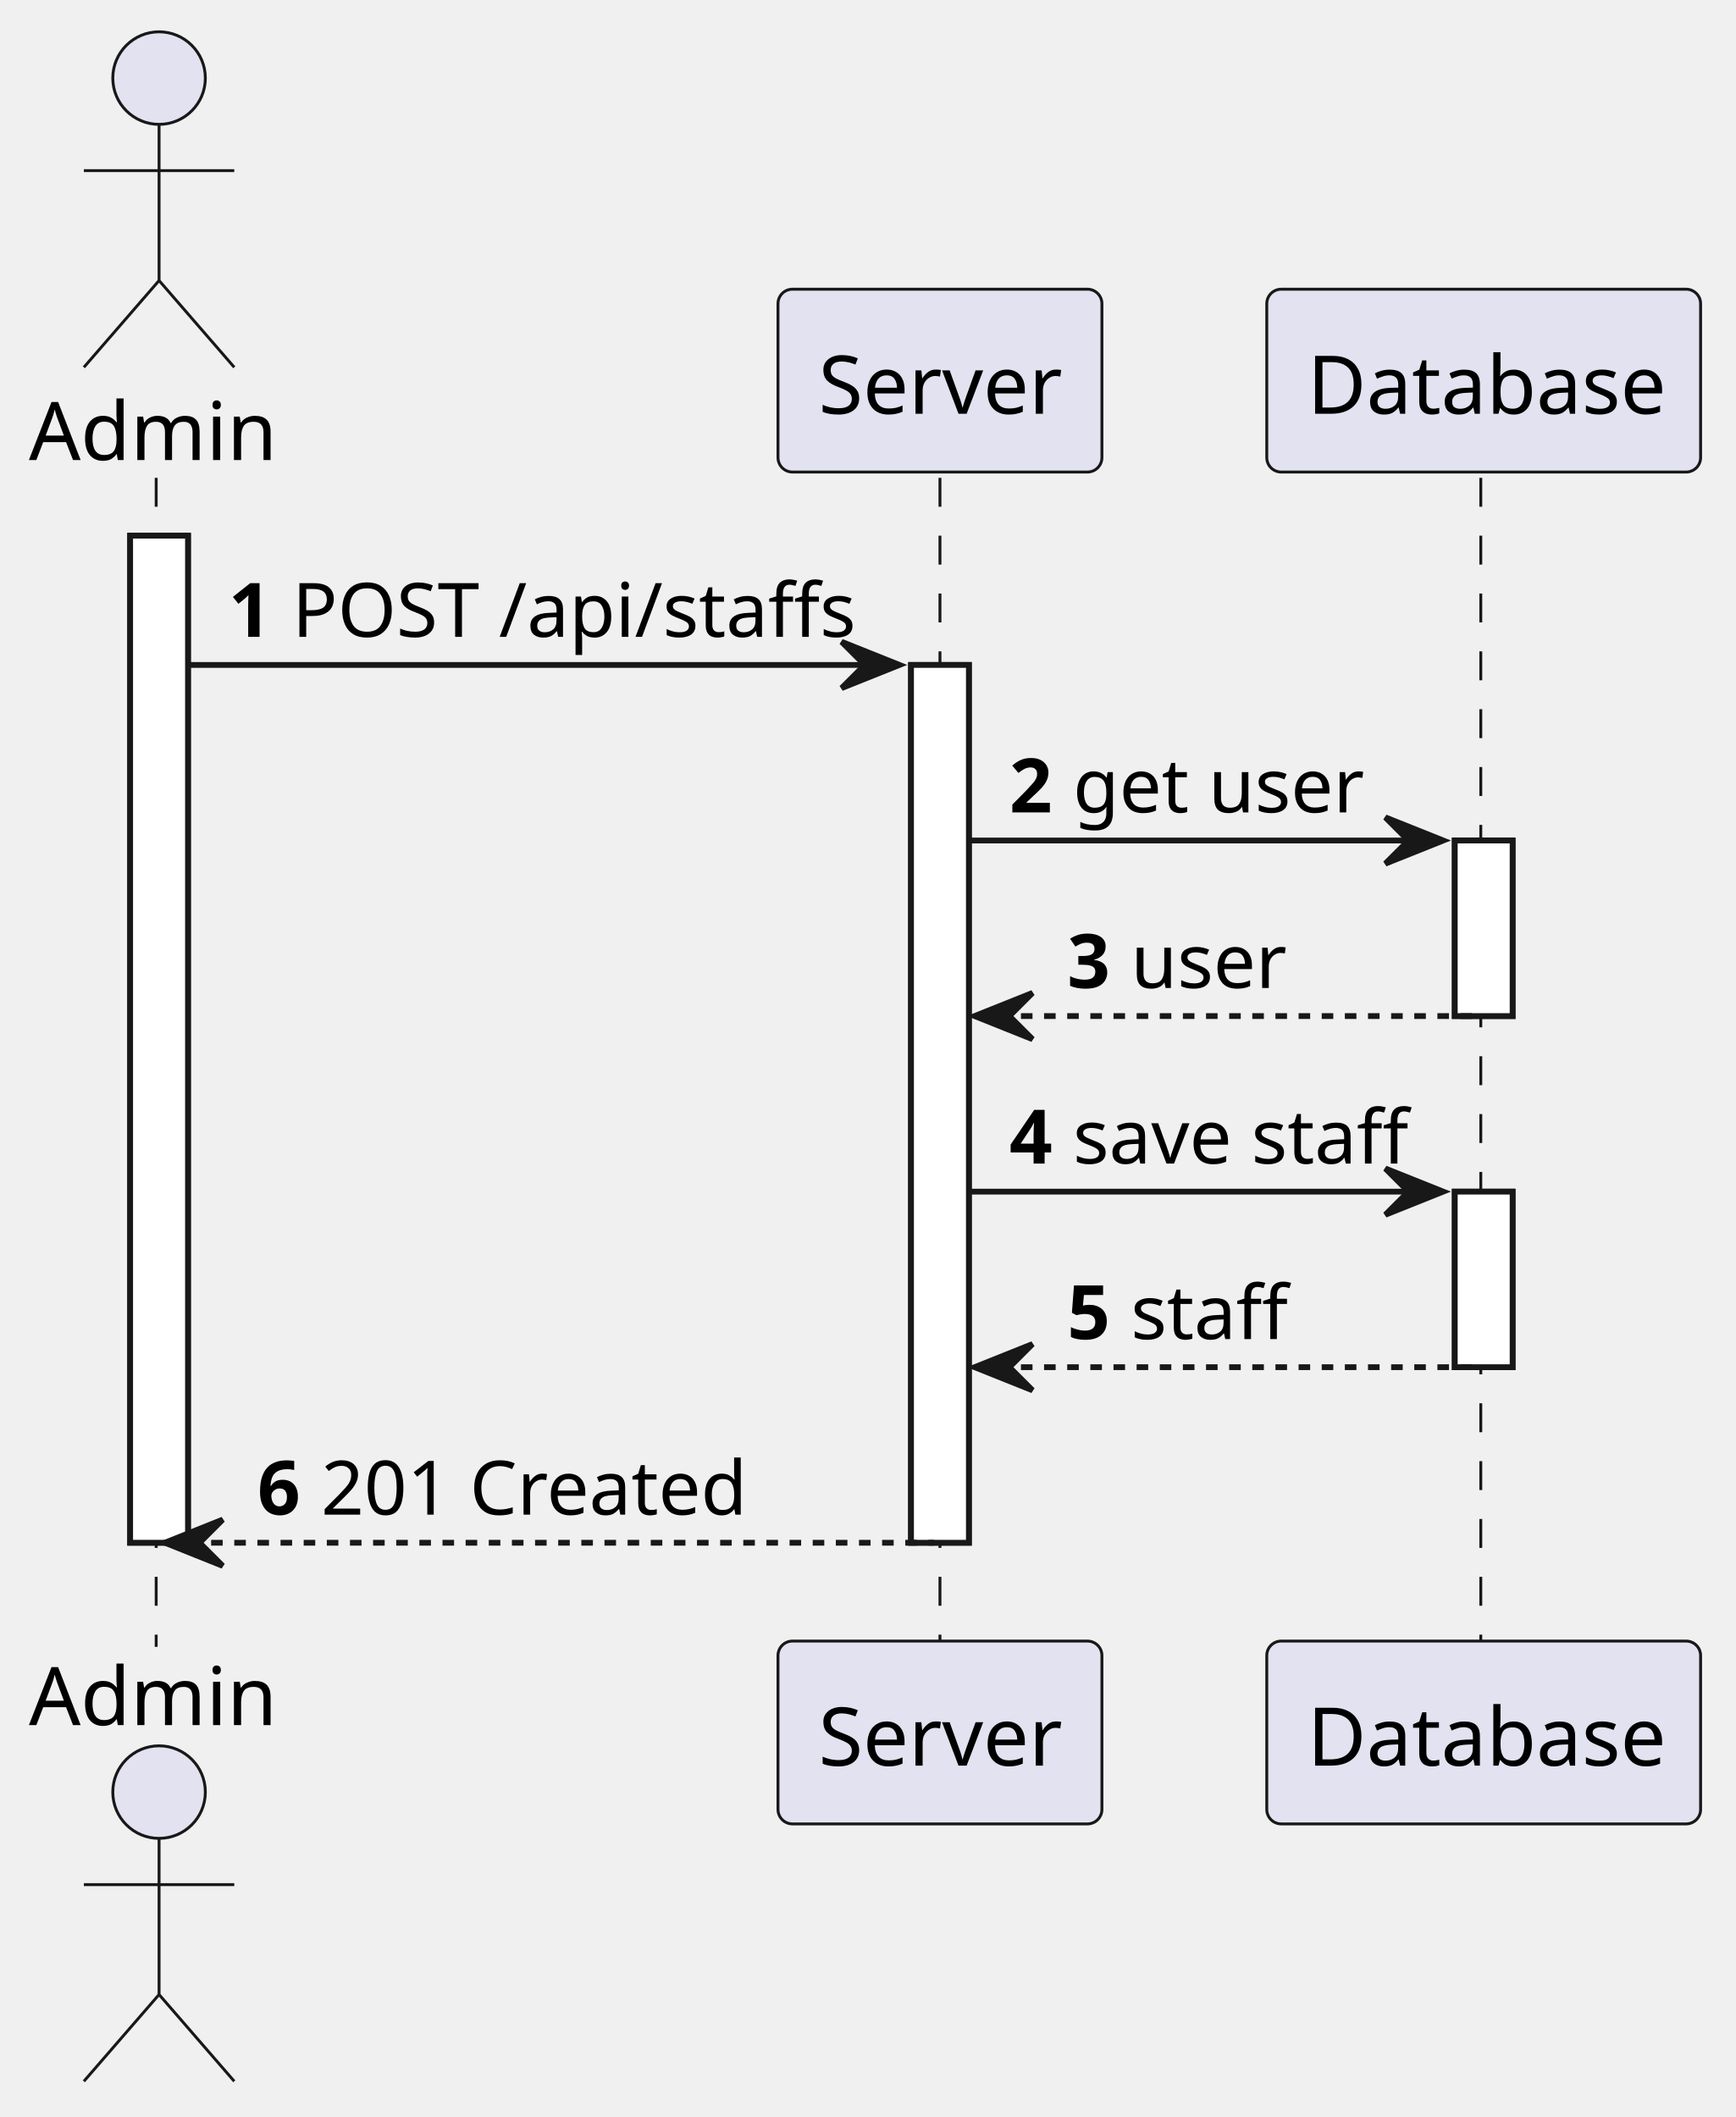
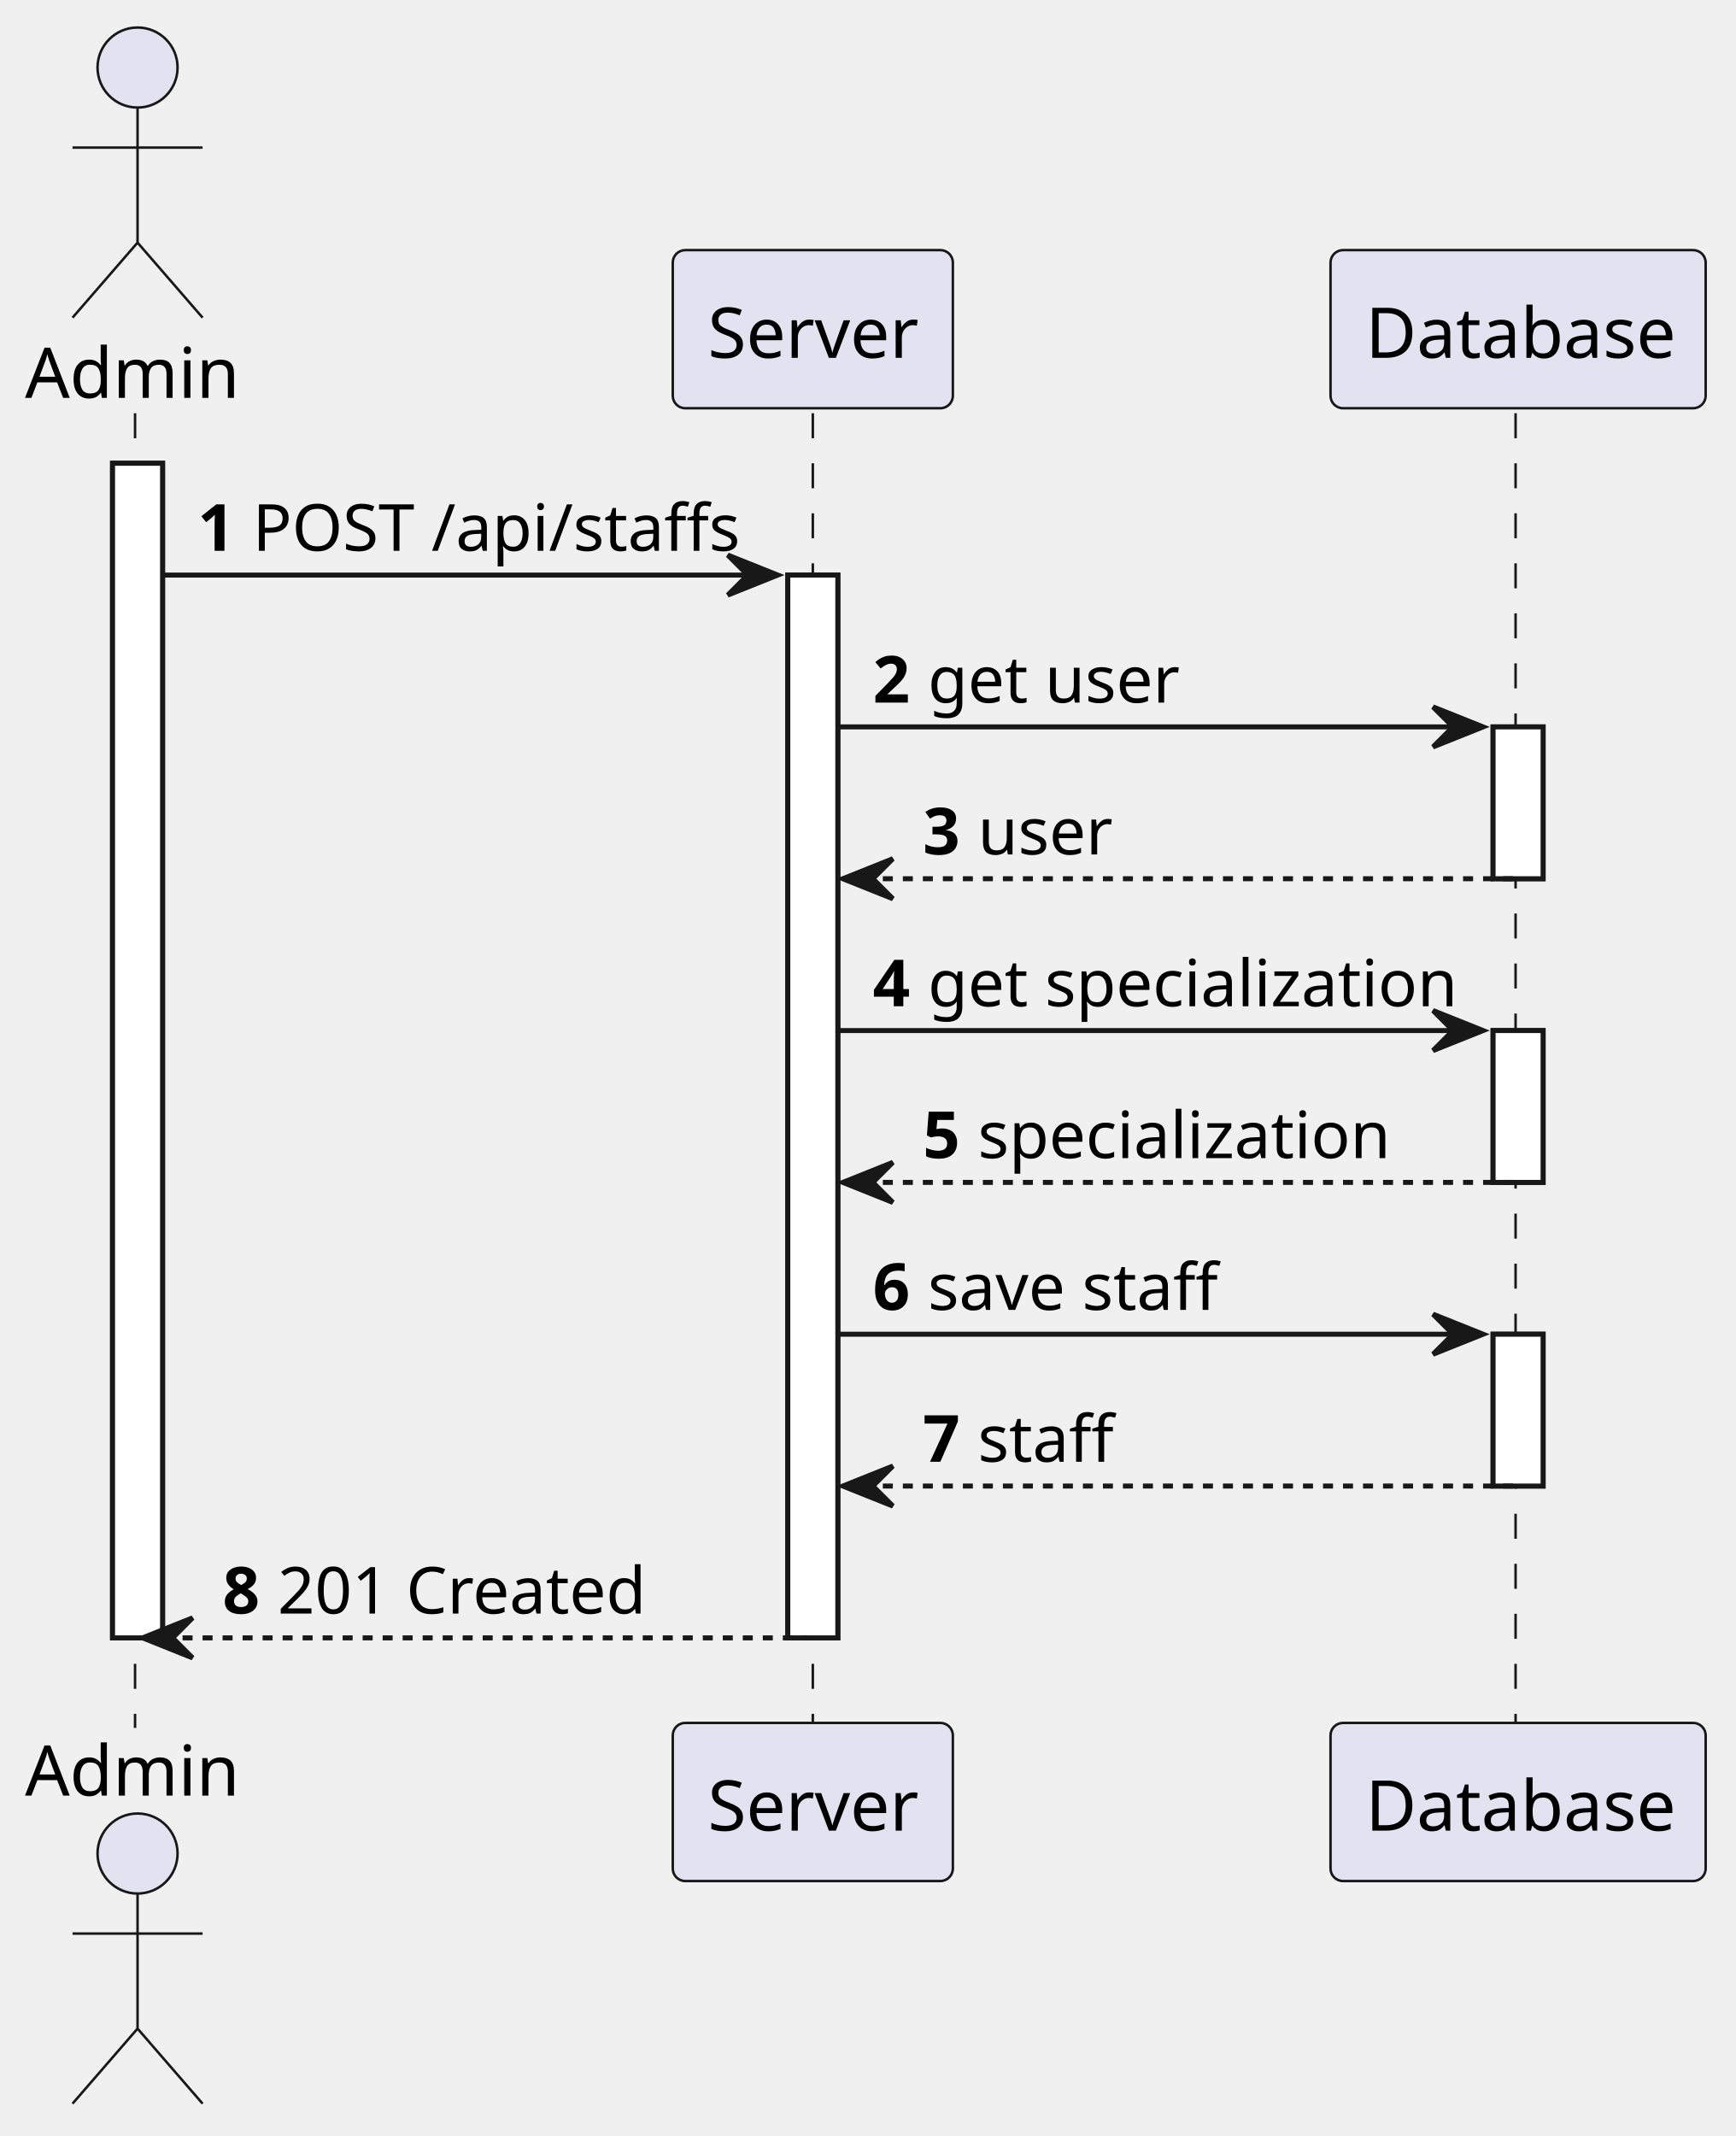
- <svg xmlns="http://www.w3.org/2000/svg" contentStyleType="text/css" height="366px" preserveAspectRatio="none" style="width:300px;height:366px;background:#FFFFFF;" version="1.1" viewBox="0 0 300 366" width="300px" zoomAndPan="magnify">
+ <svg xmlns="http://www.w3.org/2000/svg" contentStyleType="text/css" height="427px" preserveAspectRatio="none" style="width:347px;height:427px;background:#FFFFFF;" version="1.1" viewBox="0 0 347 427" width="347px" zoomAndPan="magnify">
  <defs />
  <g>
-     <rect fill="#FFFFFF" height="174.109" style="stroke:#181818;stroke-width:1.0;" width="10" x="22.5" y="92.609" />
-     <rect fill="#FFFFFF" height="151.758" style="stroke:#181818;stroke-width:1.0;" width="10" x="157.5" y="114.961" />
-     <rect fill="#FFFFFF" height="30.352" style="stroke:#181818;stroke-width:1.0;" width="10" x="251.5" y="145.312" />
-     <rect fill="#FFFFFF" height="30.352" style="stroke:#181818;stroke-width:1.0;" width="10" x="251.5" y="206.016" />
-     <line style="stroke:#181818;stroke-width:0.5;stroke-dasharray:5.0,5.0;" x1="27" x2="27" y1="82.609" y2="284.719" />
-     <line style="stroke:#181818;stroke-width:0.5;stroke-dasharray:5.0,5.0;" x1="162.5" x2="162.5" y1="82.609" y2="284.719" />
-     <line style="stroke:#181818;stroke-width:0.5;stroke-dasharray:5.0,5.0;" x1="256" x2="256" y1="82.609" y2="284.719" />
+     <rect fill="#FFFFFF" height="234.812" style="stroke:#181818;stroke-width:1.0;" width="10" x="22.5" y="92.609" />
+     <rect fill="#FFFFFF" height="212.461" style="stroke:#181818;stroke-width:1.0;" width="10" x="157.5" y="114.961" />
+     <rect fill="#FFFFFF" height="30.352" style="stroke:#181818;stroke-width:1.0;" width="10" x="298.5" y="145.312" />
+     <rect fill="#FFFFFF" height="30.352" style="stroke:#181818;stroke-width:1.0;" width="10" x="298.5" y="206.016" />
+     <rect fill="#FFFFFF" height="30.352" style="stroke:#181818;stroke-width:1.0;" width="10" x="298.5" y="266.719" />
+     <line style="stroke:#181818;stroke-width:0.5;stroke-dasharray:5.0,5.0;" x1="27" x2="27" y1="82.609" y2="345.422" />
+     <line style="stroke:#181818;stroke-width:0.5;stroke-dasharray:5.0,5.0;" x1="162.5" x2="162.5" y1="82.609" y2="345.422" />
+     <line style="stroke:#181818;stroke-width:0.5;stroke-dasharray:5.0,5.0;" x1="303" x2="303" y1="82.609" y2="345.422" />
    <text fill="#000000" font-family="sans-serif" font-size="14" lengthAdjust="spacing" textLength="39" x="5" y="79.533">Admin</text>
    <ellipse cx="27.5" cy="13.5" fill="#E2E2F0" rx="8" ry="8" style="stroke:#181818;stroke-width:0.5;" />
    <path d="M27.5,21.5 L27.5,48.5 M14.5,29.5 L40.5,29.5 M27.5,48.5 L14.5,63.5 M27.5,48.5 L40.5,63.5 " fill="none" style="stroke:#181818;stroke-width:0.5;" />
-     <text fill="#000000" font-family="sans-serif" font-size="14" lengthAdjust="spacing" textLength="39" x="5" y="298.252">Admin</text>
-     <ellipse cx="27.5" cy="309.828" fill="#E2E2F0" rx="8" ry="8" style="stroke:#181818;stroke-width:0.5;" />
-     <path d="M27.5,317.828 L27.5,344.828 M14.5,325.828 L40.5,325.828 M27.5,344.828 L14.5,359.828 M27.5,344.828 L40.5,359.828 " fill="none" style="stroke:#181818;stroke-width:0.5;" />
+     <text fill="#000000" font-family="sans-serif" font-size="14" lengthAdjust="spacing" textLength="39" x="5" y="358.955">Admin</text>
+     <ellipse cx="27.5" cy="370.531" fill="#E2E2F0" rx="8" ry="8" style="stroke:#181818;stroke-width:0.5;" />
+     <path d="M27.5,378.531 L27.5,405.531 M14.5,386.531 L40.5,386.531 M27.5,405.531 L14.5,420.531 M27.5,405.531 L40.5,420.531 " fill="none" style="stroke:#181818;stroke-width:0.5;" />
    <rect fill="#E2E2F0" height="31.609" rx="2.5" ry="2.5" style="stroke:#181818;stroke-width:0.5;" width="56" x="134.5" y="50" />
    <text fill="#000000" font-family="sans-serif" font-size="14" lengthAdjust="spacing" textLength="42" x="141.5" y="71.533">Server</text>
-     <rect fill="#E2E2F0" height="31.609" rx="2.5" ry="2.5" style="stroke:#181818;stroke-width:0.5;" width="56" x="134.5" y="283.719" />
-     <text fill="#000000" font-family="sans-serif" font-size="14" lengthAdjust="spacing" textLength="42" x="141.5" y="305.252">Server</text>
-     <rect fill="#E2E2F0" height="31.609" rx="2.5" ry="2.5" style="stroke:#181818;stroke-width:0.5;" width="75" x="219" y="50" />
-     <text fill="#000000" font-family="sans-serif" font-size="14" lengthAdjust="spacing" textLength="61" x="226" y="71.533">Database</text>
-     <rect fill="#E2E2F0" height="31.609" rx="2.5" ry="2.5" style="stroke:#181818;stroke-width:0.5;" width="75" x="219" y="283.719" />
-     <text fill="#000000" font-family="sans-serif" font-size="14" lengthAdjust="spacing" textLength="61" x="226" y="305.252">Database</text>
-     <rect fill="#FFFFFF" height="174.109" style="stroke:#181818;stroke-width:1.0;" width="10" x="22.5" y="92.609" />
-     <rect fill="#FFFFFF" height="151.758" style="stroke:#181818;stroke-width:1.0;" width="10" x="157.5" y="114.961" />
-     <rect fill="#FFFFFF" height="30.352" style="stroke:#181818;stroke-width:1.0;" width="10" x="251.5" y="145.312" />
-     <rect fill="#FFFFFF" height="30.352" style="stroke:#181818;stroke-width:1.0;" width="10" x="251.5" y="206.016" />
+     <rect fill="#E2E2F0" height="31.609" rx="2.5" ry="2.5" style="stroke:#181818;stroke-width:0.5;" width="56" x="134.5" y="344.422" />
+     <text fill="#000000" font-family="sans-serif" font-size="14" lengthAdjust="spacing" textLength="42" x="141.5" y="365.955">Server</text>
+     <rect fill="#E2E2F0" height="31.609" rx="2.5" ry="2.5" style="stroke:#181818;stroke-width:0.5;" width="75" x="266" y="50" />
+     <text fill="#000000" font-family="sans-serif" font-size="14" lengthAdjust="spacing" textLength="61" x="273" y="71.533">Database</text>
+     <rect fill="#E2E2F0" height="31.609" rx="2.5" ry="2.5" style="stroke:#181818;stroke-width:0.5;" width="75" x="266" y="344.422" />
+     <text fill="#000000" font-family="sans-serif" font-size="14" lengthAdjust="spacing" textLength="61" x="273" y="365.955">Database</text>
+     <rect fill="#FFFFFF" height="234.812" style="stroke:#181818;stroke-width:1.0;" width="10" x="22.5" y="92.609" />
+     <rect fill="#FFFFFF" height="212.461" style="stroke:#181818;stroke-width:1.0;" width="10" x="157.5" y="114.961" />
+     <rect fill="#FFFFFF" height="30.352" style="stroke:#181818;stroke-width:1.0;" width="10" x="298.5" y="145.312" />
+     <rect fill="#FFFFFF" height="30.352" style="stroke:#181818;stroke-width:1.0;" width="10" x="298.5" y="206.016" />
+     <rect fill="#FFFFFF" height="30.352" style="stroke:#181818;stroke-width:1.0;" width="10" x="298.5" y="266.719" />
    <polygon fill="#181818" points="145.5,110.961,155.5,114.961,145.5,118.961,149.5,114.961" style="stroke:#181818;stroke-width:1.0;" />
    <line style="stroke:#181818;stroke-width:1.0;" x1="32.5" x2="151.5" y1="114.961" y2="114.961" />
    <text fill="#000000" font-family="sans-serif" font-size="13" font-weight="bold" lengthAdjust="spacing" textLength="7" x="39.5" y="110.105">1</text>
    <text fill="#000000" font-family="sans-serif" font-size="13" lengthAdjust="spacing" textLength="95" x="50.5" y="110.105">POST /api/staffs</text>
-     <polygon fill="#181818" points="239.5,141.312,249.5,145.312,239.5,149.312,243.5,145.312" style="stroke:#181818;stroke-width:1.0;" />
-     <line style="stroke:#181818;stroke-width:1.0;" x1="167.5" x2="245.5" y1="145.312" y2="145.312" />
+     <polygon fill="#181818" points="286.5,141.312,296.5,145.312,286.5,149.312,290.5,145.312" style="stroke:#181818;stroke-width:1.0;" />
+     <line style="stroke:#181818;stroke-width:1.0;" x1="167.5" x2="292.5" y1="145.312" y2="145.312" />
    <text fill="#000000" font-family="sans-serif" font-size="13" font-weight="bold" lengthAdjust="spacing" textLength="7" x="174.5" y="140.456">2</text>
    <text fill="#000000" font-family="sans-serif" font-size="13" lengthAdjust="spacing" textLength="47" x="185.5" y="140.456">get user</text>
    <polygon fill="#181818" points="178.5,171.664,168.5,175.664,178.5,179.664,174.5,175.664" style="stroke:#181818;stroke-width:1.0;" />
-     <line style="stroke:#181818;stroke-width:1.0;stroke-dasharray:2.0,2.0;" x1="172.5" x2="255.5" y1="175.664" y2="175.664" />
+     <line style="stroke:#181818;stroke-width:1.0;stroke-dasharray:2.0,2.0;" x1="172.5" x2="302.5" y1="175.664" y2="175.664" />
    <text fill="#000000" font-family="sans-serif" font-size="13" font-weight="bold" lengthAdjust="spacing" textLength="7" x="184.5" y="170.808">3</text>
    <text fill="#000000" font-family="sans-serif" font-size="13" lengthAdjust="spacing" textLength="25" x="195.5" y="170.808">user</text>
-     <polygon fill="#181818" points="239.5,202.016,249.5,206.016,239.5,210.016,243.5,206.016" style="stroke:#181818;stroke-width:1.0;" />
-     <line style="stroke:#181818;stroke-width:1.0;" x1="167.5" x2="245.5" y1="206.016" y2="206.016" />
+     <polygon fill="#181818" points="286.5,202.016,296.5,206.016,286.5,210.016,290.5,206.016" style="stroke:#181818;stroke-width:1.0;" />
+     <line style="stroke:#181818;stroke-width:1.0;" x1="167.5" x2="292.5" y1="206.016" y2="206.016" />
    <text fill="#000000" font-family="sans-serif" font-size="13" font-weight="bold" lengthAdjust="spacing" textLength="7" x="174.5" y="201.159">4</text>
-     <text fill="#000000" font-family="sans-serif" font-size="13" lengthAdjust="spacing" textLength="54" x="185.5" y="201.159">save staff</text>
+     <text fill="#000000" font-family="sans-serif" font-size="13" lengthAdjust="spacing" textLength="101" x="185.5" y="201.159">get specialization</text>
    <polygon fill="#181818" points="178.5,232.367,168.5,236.367,178.5,240.367,174.5,236.367" style="stroke:#181818;stroke-width:1.0;" />
-     <line style="stroke:#181818;stroke-width:1.0;stroke-dasharray:2.0,2.0;" x1="172.5" x2="255.5" y1="236.367" y2="236.367" />
+     <line style="stroke:#181818;stroke-width:1.0;stroke-dasharray:2.0,2.0;" x1="172.5" x2="302.5" y1="236.367" y2="236.367" />
    <text fill="#000000" font-family="sans-serif" font-size="13" font-weight="bold" lengthAdjust="spacing" textLength="7" x="184.5" y="231.511">5</text>
-     <text fill="#000000" font-family="sans-serif" font-size="13" lengthAdjust="spacing" textLength="24" x="195.5" y="231.511">staff</text>
-     <polygon fill="#181818" points="38.5,262.719,28.5,266.719,38.5,270.719,34.5,266.719" style="stroke:#181818;stroke-width:1.0;" />
-     <line style="stroke:#181818;stroke-width:1.0;stroke-dasharray:2.0,2.0;" x1="32.5" x2="161.5" y1="266.719" y2="266.719" />
-     <text fill="#000000" font-family="sans-serif" font-size="13" font-weight="bold" lengthAdjust="spacing" textLength="7" x="44.5" y="261.862">6</text>
-     <text fill="#000000" font-family="sans-serif" font-size="13" lengthAdjust="spacing" textLength="70" x="55.5" y="261.862">201 Created</text>
+     <text fill="#000000" font-family="sans-serif" font-size="13" lengthAdjust="spacing" textLength="79" x="195.5" y="231.511">specialization</text>
+     <polygon fill="#181818" points="286.5,262.719,296.5,266.719,286.5,270.719,290.5,266.719" style="stroke:#181818;stroke-width:1.0;" />
+     <line style="stroke:#181818;stroke-width:1.0;" x1="167.5" x2="292.5" y1="266.719" y2="266.719" />
+     <text fill="#000000" font-family="sans-serif" font-size="13" font-weight="bold" lengthAdjust="spacing" textLength="7" x="174.5" y="261.862">6</text>
+     <text fill="#000000" font-family="sans-serif" font-size="13" lengthAdjust="spacing" textLength="54" x="185.5" y="261.862">save staff</text>
+     <polygon fill="#181818" points="178.5,293.07,168.5,297.07,178.5,301.07,174.5,297.07" style="stroke:#181818;stroke-width:1.0;" />
+     <line style="stroke:#181818;stroke-width:1.0;stroke-dasharray:2.0,2.0;" x1="172.5" x2="302.5" y1="297.07" y2="297.07" />
+     <text fill="#000000" font-family="sans-serif" font-size="13" font-weight="bold" lengthAdjust="spacing" textLength="7" x="184.5" y="292.214">7</text>
+     <text fill="#000000" font-family="sans-serif" font-size="13" lengthAdjust="spacing" textLength="24" x="195.5" y="292.214">staff</text>
+     <polygon fill="#181818" points="38.5,323.422,28.5,327.422,38.5,331.422,34.5,327.422" style="stroke:#181818;stroke-width:1.0;" />
+     <line style="stroke:#181818;stroke-width:1.0;stroke-dasharray:2.0,2.0;" x1="32.5" x2="161.5" y1="327.422" y2="327.422" />
+     <text fill="#000000" font-family="sans-serif" font-size="13" font-weight="bold" lengthAdjust="spacing" textLength="7" x="44.5" y="322.565">8</text>
+     <text fill="#000000" font-family="sans-serif" font-size="13" lengthAdjust="spacing" textLength="70" x="55.5" y="322.565">201 Created</text>
  </g>
</svg>
